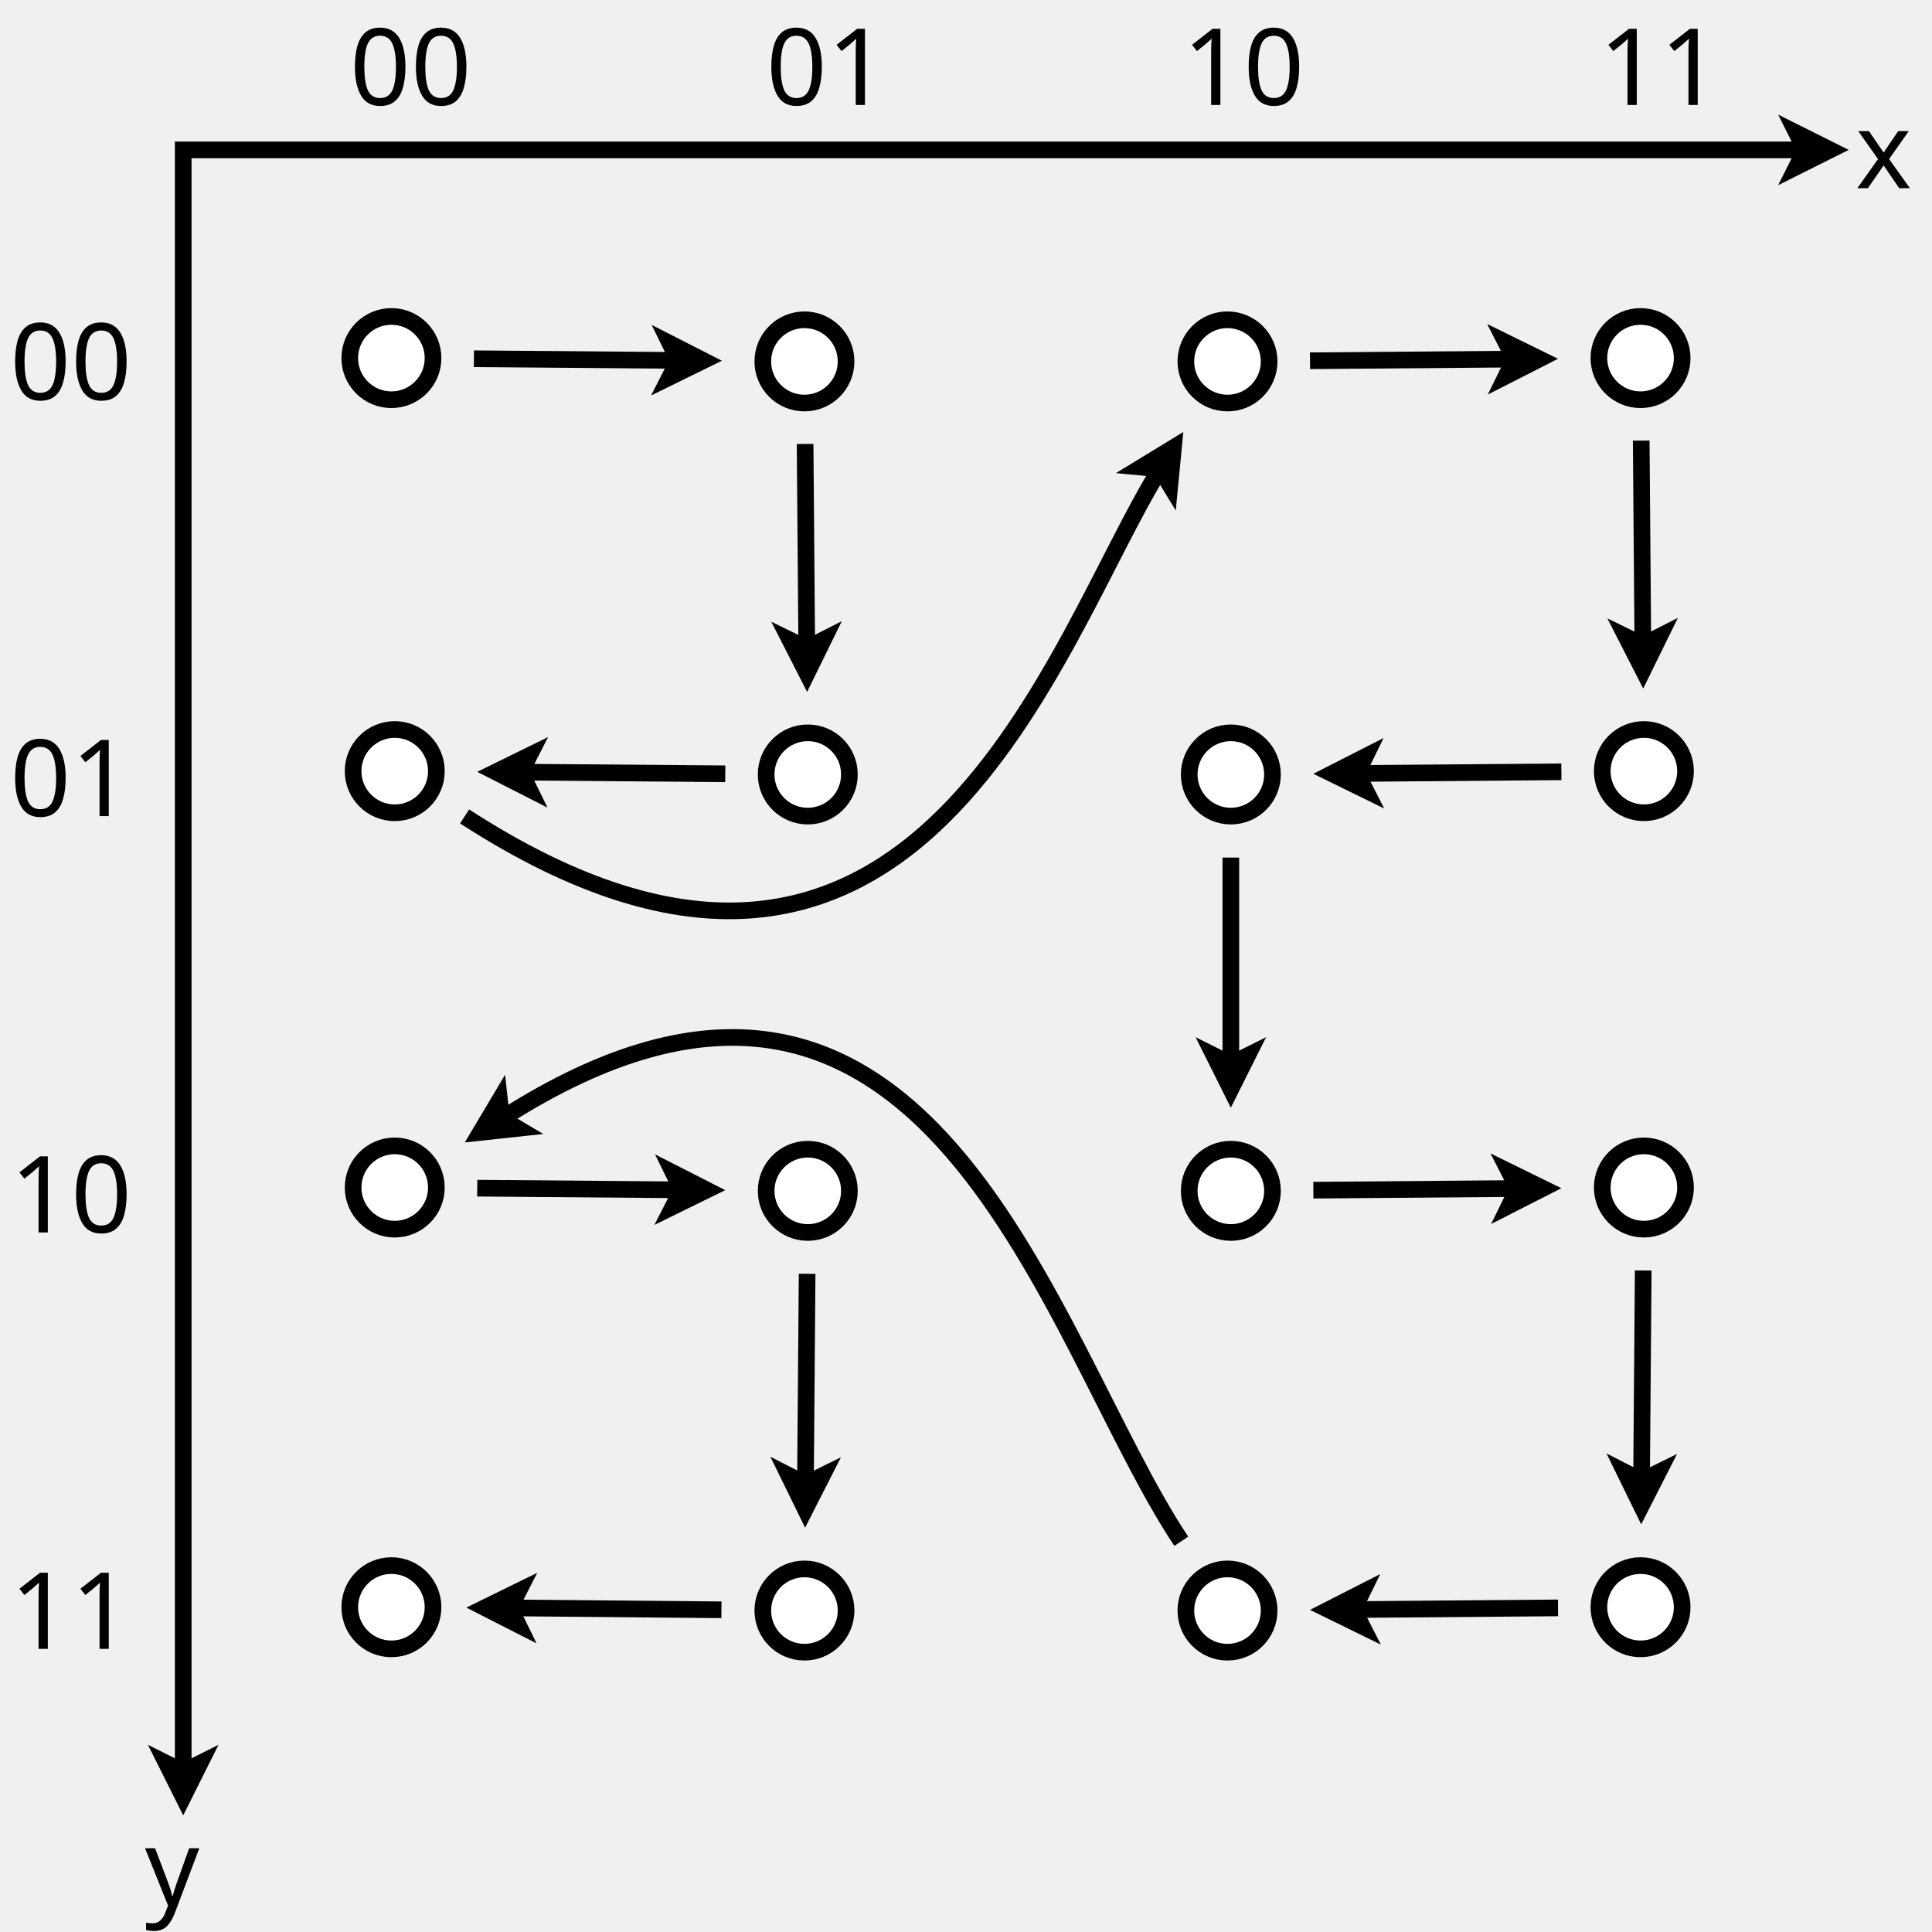
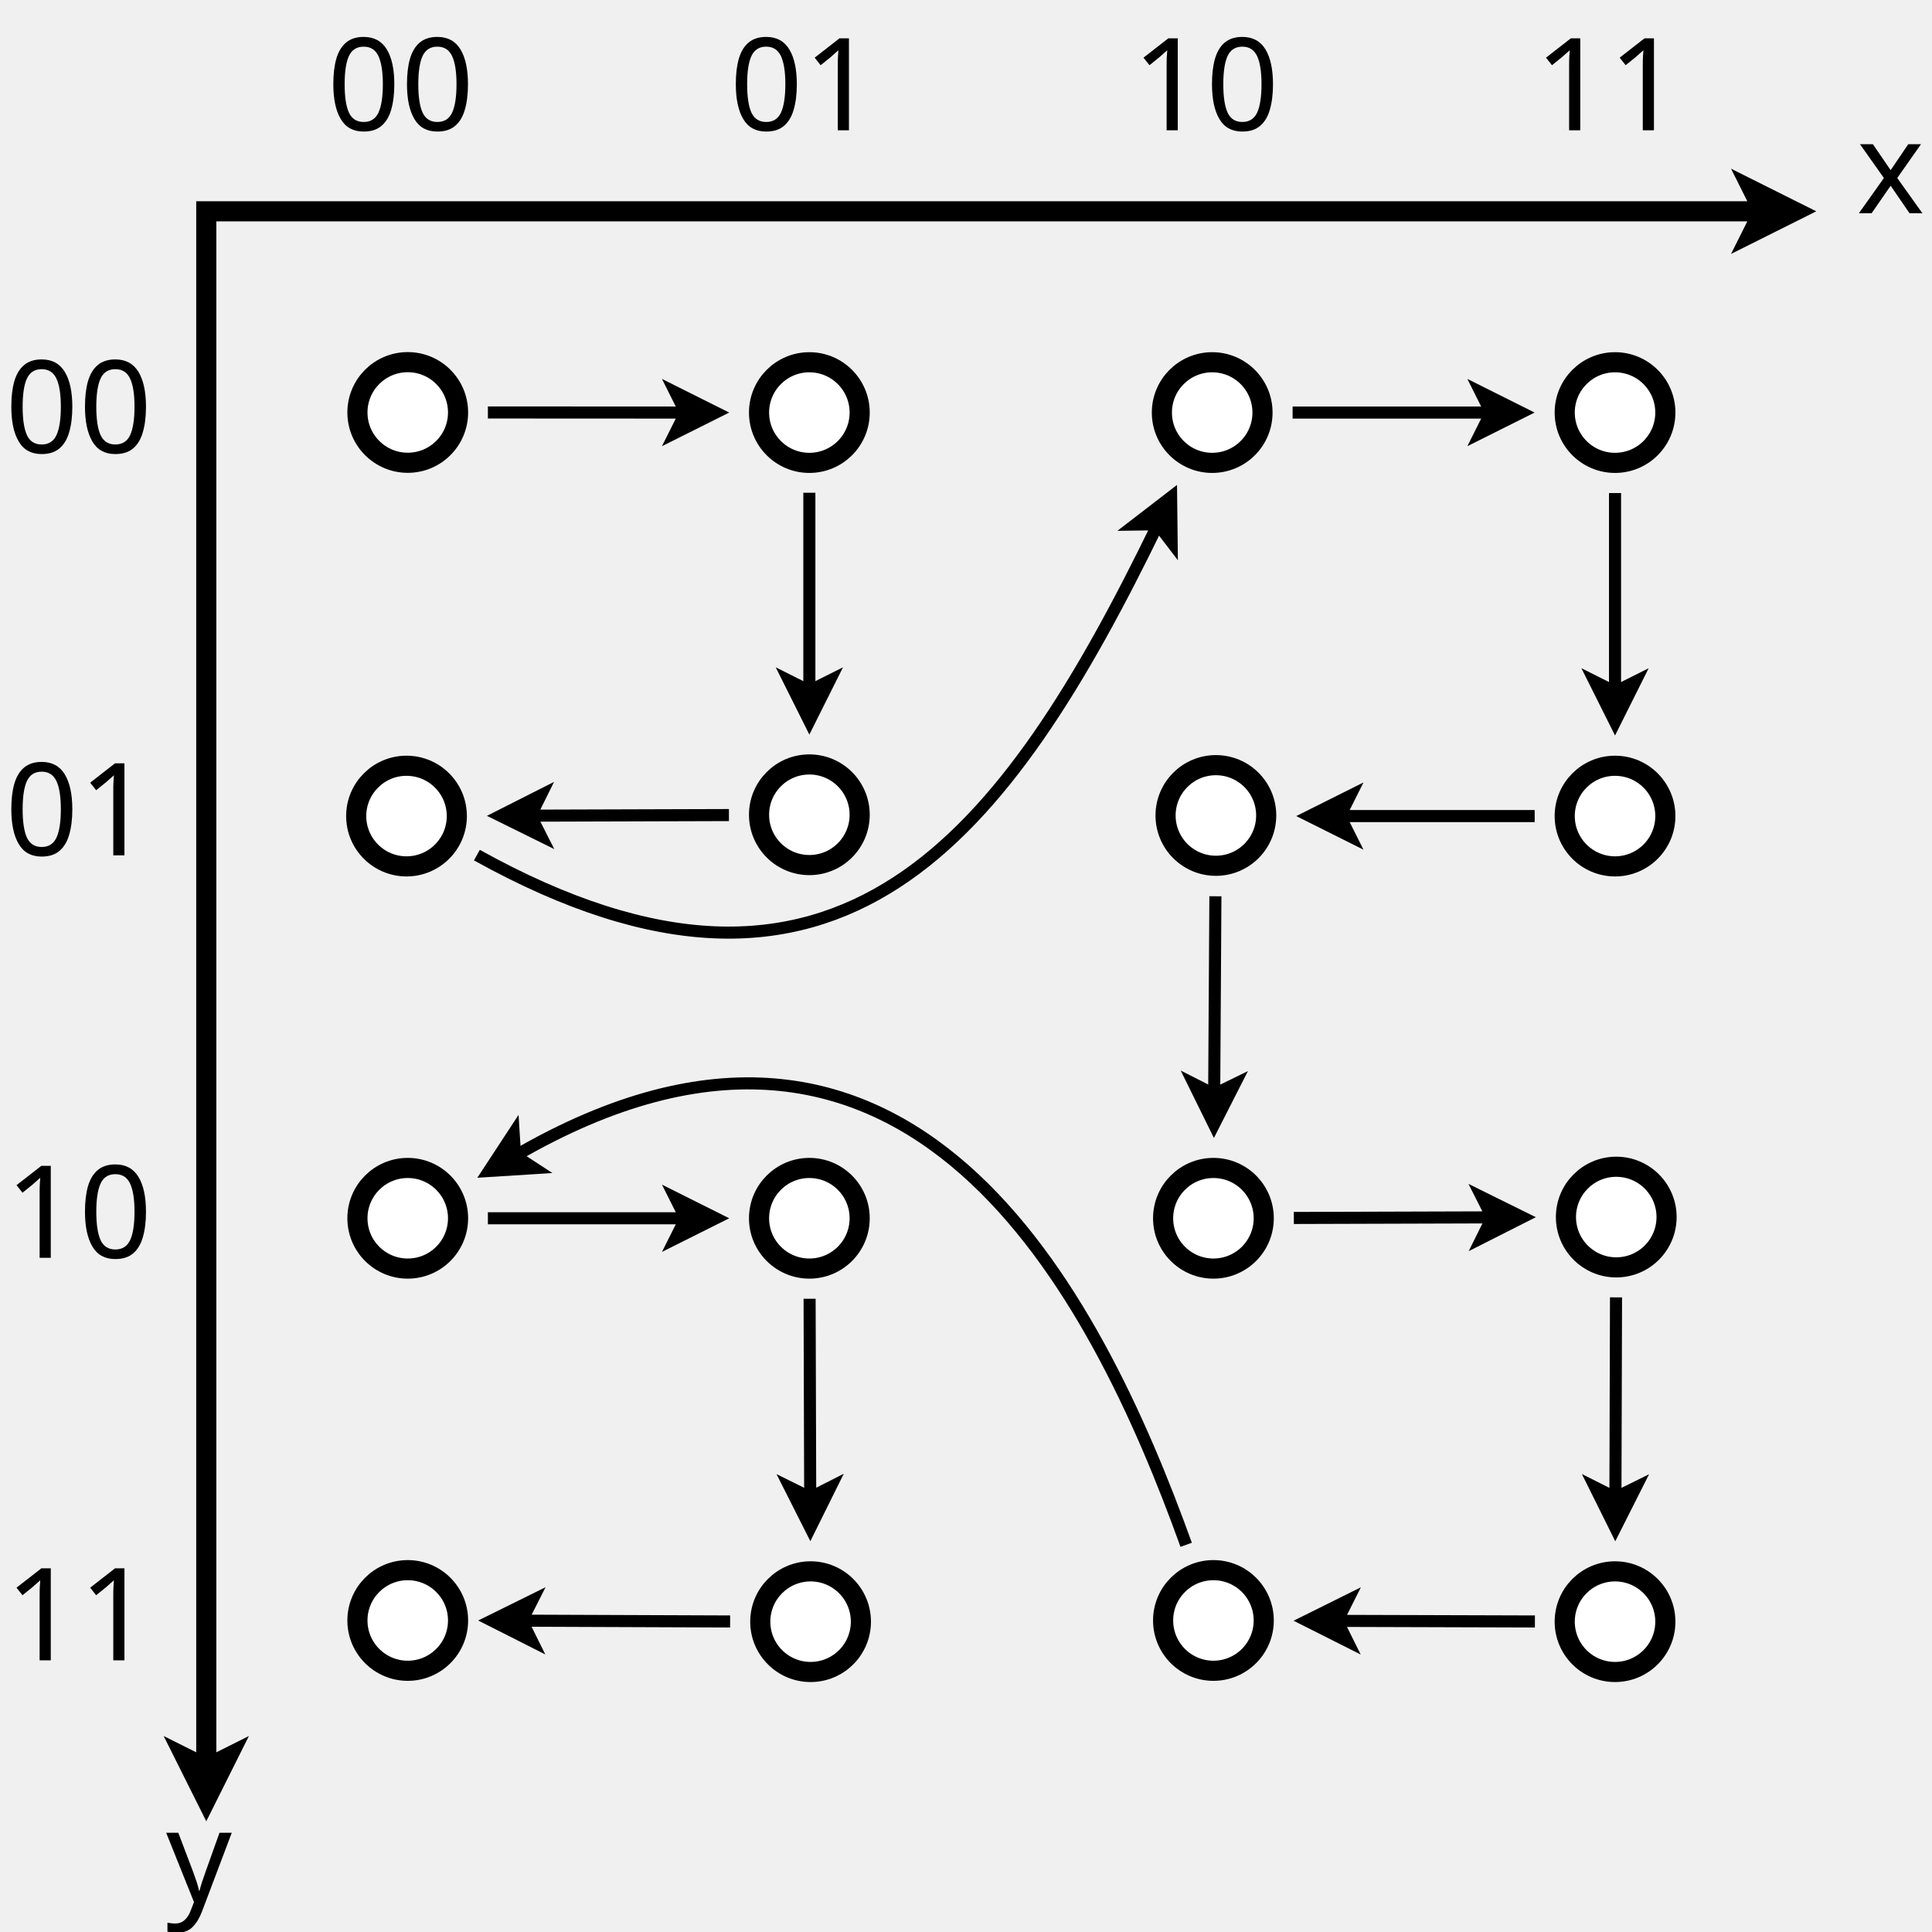
- <svg xmlns="http://www.w3.org/2000/svg" width="12cm" height="12cm" viewBox="29 -3368 230 232">
-   <text style="fill: #000000;text-anchor:start;font-size:12.8;font-family:sanserif;font-style:normal;font-weight:normal" x="70" y="-3355.4">
-     <tspan x="70" y="-3355.4">00</tspan>
+ <svg xmlns="http://www.w3.org/2000/svg" width="10cm" height="10cm" viewBox="40 -3361 191 192">
+   <g>
+     <path style="fill: none; fill-opacity:0; stroke-width: 1.2; stroke: #000000" d="M 86.893 -3276.02 C 122.893,-3256.02 139.471,-3277.8 154.574,-3308.9" />
+     <polygon style="fill: #000000" points="155.884,-3311.6 155.936,-3307.12 154.574,-3308.9 152.338,-3308.87 " />
+     <polygon style="fill: none; fill-opacity:0; stroke-width: 1.2; stroke: #000000" points="155.884,-3311.6 155.936,-3307.12 154.574,-3308.9 152.338,-3308.87 " />
+   </g>
+   <g>
+     <path style="fill: none; fill-opacity:0; stroke-width: 1.2; stroke: #000000" d="M 90.689 -3246.13 C 129.935,-3268.95 148.38,-3232.48 157.38,-3207.48" />
+     <polygon style="fill: #000000" points="88.095,-3244.63 90.548,-3248.37 90.689,-3246.13 92.558,-3244.91 " />
+     <polygon style="fill: none; fill-opacity:0; stroke-width: 1.2; stroke: #000000" points="88.095,-3244.63 90.548,-3248.37 90.689,-3246.13 92.558,-3244.91 " />
+   </g>
+   <g>
+     <line style="fill: none; fill-opacity:0; stroke-width: 1.2; stroke: #000000" x1="87.985" y1="-3320.01" x2="107.628" y2="-3320" />
+     <polygon style="fill: #000000" points="110.628,-3320 106.627,-3318 107.628,-3320 106.628,-3322 " />
+     <polygon style="fill: none; fill-opacity:0; stroke-width: 1.2; stroke: #000000" points="110.628,-3320 106.627,-3318 107.628,-3320 106.628,-3322 " />
+   </g>
+   <g>
+     <line style="fill: none; fill-opacity:0; stroke-width: 1.2; stroke: #000000" x1="119.933" y1="-3312.03" x2="119.933" y2="-3292.34" />
+     <polygon style="fill: #000000" points="119.933,-3289.34 117.933,-3293.34 119.933,-3292.34 121.933,-3293.34 " />
+     <polygon style="fill: none; fill-opacity:0; stroke-width: 1.2; stroke: #000000" points="119.933,-3289.34 117.933,-3293.34 119.933,-3292.34 121.933,-3293.34 " />
+   </g>
+   <g>
+     <line style="fill: none; fill-opacity:0; stroke-width: 1.2; stroke: #000000" x1="111.941" y1="-3280" x2="92.232" y2="-3279.94" />
+     <polygon style="fill: #000000" points="89.232,-3279.93 93.226,-3281.95 92.232,-3279.94 93.238,-3277.95 " />
+     <polygon style="fill: none; fill-opacity:0; stroke-width: 1.2; stroke: #000000" points="89.232,-3279.93 93.226,-3281.95 92.232,-3279.94 93.238,-3277.95 " />
+   </g>
+   <g>
+     <line style="fill: none; fill-opacity:0; stroke-width: 1.2; stroke: #000000" x1="167.958" y1="-3320" x2="187.667" y2="-3320" />
+     <polygon style="fill: #000000" points="190.667,-3320 186.667,-3318 187.667,-3320 186.667,-3322 " />
+     <polygon style="fill: none; fill-opacity:0; stroke-width: 1.2; stroke: #000000" points="190.667,-3320 186.667,-3318 187.667,-3320 186.667,-3322 " />
+   </g>
+   <g>
+     <line style="fill: none; fill-opacity:0; stroke-width: 1.2; stroke: #000000" x1="200" y1="-3312" x2="200" y2="-3292.25" />
+     <polygon style="fill: #000000" points="200,-3289.25 198,-3293.25 200,-3292.25 202,-3293.25 " />
+     <polygon style="fill: none; fill-opacity:0; stroke-width: 1.2; stroke: #000000" points="200,-3289.25 198,-3293.25 200,-3292.25 202,-3293.25 " />
+   </g>
+   <g>
+     <line style="fill: none; fill-opacity:0; stroke-width: 1.2; stroke: #000000" x1="192.015" y1="-3279.9" x2="172.66" y2="-3279.9" />
+     <polygon style="fill: #000000" points="169.66,-3279.9 173.66,-3281.9 172.66,-3279.9 173.66,-3277.9 " />
+     <polygon style="fill: none; fill-opacity:0; stroke-width: 1.2; stroke: #000000" points="169.66,-3279.9 173.66,-3281.9 172.66,-3279.9 173.66,-3277.9 " />
+   </g>
+   <g>
+     <line style="fill: none; fill-opacity:0; stroke-width: 1.2; stroke: #000000" x1="87.985" y1="-3239.93" x2="107.628" y2="-3239.93" />
+     <polygon style="fill: #000000" points="110.628,-3239.93 106.628,-3237.93 107.628,-3239.93 106.628,-3241.93 " />
+     <polygon style="fill: none; fill-opacity:0; stroke-width: 1.2; stroke: #000000" points="110.628,-3239.93 106.628,-3237.93 107.628,-3239.93 106.628,-3241.93 " />
+   </g>
+   <g>
+     <line style="fill: none; fill-opacity:0; stroke-width: 1.2; stroke: #000000" x1="119.957" y1="-3231.93" x2="120.017" y2="-3212.18" />
+     <polygon style="fill: #000000" points="120.027,-3209.18 118.014,-3213.17 120.017,-3212.18 122.014,-3213.19 " />
+     <polygon style="fill: none; fill-opacity:0; stroke-width: 1.2; stroke: #000000" points="120.027,-3209.18 118.014,-3213.17 120.017,-3212.18 122.014,-3213.19 " />
+   </g>
+   <g>
+     <line style="fill: none; fill-opacity:0; stroke-width: 1.2; stroke: #000000" x1="112.059" y1="-3199.86" x2="91.363" y2="-3199.94" />
+     <polygon style="fill: #000000" points="88.363,-3199.95 92.37,-3201.93 91.363,-3199.94 92.356,-3197.93 " />
+     <polygon style="fill: none; fill-opacity:0; stroke-width: 1.2; stroke: #000000" points="88.363,-3199.95 92.37,-3201.93 91.363,-3199.94 92.356,-3197.93 " />
+   </g>
+   <g>
+     <line style="fill: none; fill-opacity:0; stroke-width: 1.2; stroke: #000000" x1="168.08" y1="-3239.96" x2="187.789" y2="-3240.02" />
+     <polygon style="fill: #000000" points="190.789,-3240.03 186.795,-3238.01 187.789,-3240.02 186.783,-3242.01 " />
+     <polygon style="fill: none; fill-opacity:0; stroke-width: 1.2; stroke: #000000" points="190.789,-3240.03 186.795,-3238.01 187.789,-3240.02 186.783,-3242.01 " />
+   </g>
+   <g>
+     <line style="fill: none; fill-opacity:0; stroke-width: 1.2; stroke: #000000" x1="200.098" y1="-3232.07" x2="200.038" y2="-3212.17" />
+     <polygon style="fill: #000000" points="200.028,-3209.17 198.041,-3213.17 200.038,-3212.17 202.041,-3213.16 " />
+     <polygon style="fill: none; fill-opacity:0; stroke-width: 1.2; stroke: #000000" points="200.028,-3209.17 198.041,-3213.17 200.038,-3212.17 202.041,-3213.16 " />
+   </g>
+   <g>
+     <line style="fill: none; fill-opacity:0; stroke-width: 1.2; stroke: #000000" x1="192.037" y1="-3199.86" x2="172.394" y2="-3199.92" />
+     <polygon style="fill: #000000" points="169.394,-3199.93 173.4,-3201.92 172.394,-3199.92 173.387,-3197.92 " />
+     <polygon style="fill: none; fill-opacity:0; stroke-width: 1.2; stroke: #000000" points="169.394,-3199.93 173.4,-3201.92 172.394,-3199.92 173.387,-3197.92 " />
+   </g>
+   <g>
+     <line style="fill: none; fill-opacity:0; stroke-width: 1.2; stroke: #000000" x1="160.285" y1="-3271.93" x2="160.164" y2="-3252.25" />
+     <polygon style="fill: #000000" points="160.146,-3249.25 158.17,-3253.26 160.164,-3252.25 162.17,-3253.23 " />
+     <polygon style="fill: none; fill-opacity:0; stroke-width: 1.2; stroke: #000000" points="160.146,-3249.25 158.17,-3253.26 160.164,-3252.25 162.17,-3253.23 " />
+   </g>
+   <text style="fill: #000000;text-anchor:start;font-size:12.8;font-family:CM Roman;font-style:normal;font-weight:normal" x="224" y="-3339.81">
+     <tspan x="224" y="-3339.81">x</tspan>
  </text>
-   <text style="fill: #000000;text-anchor:start;font-size:12.8;font-family:sanserif;font-style:normal;font-weight:normal" x="120" y="-3355.4">
-     <tspan x="120" y="-3355.4">01</tspan>
+   <text style="fill: #000000;text-anchor:start;font-size:12.8;font-family:CM Roman;font-style:normal;font-weight:normal" x="56" y="-3172">
+     <tspan x="56" y="-3172">y</tspan>
  </text>
-   <text style="fill: #000000;text-anchor:start;font-size:12.8;font-family:sanserif;font-style:normal;font-weight:normal" x="170" y="-3355.4">
-     <tspan x="170" y="-3355.4">10</tspan>
+   <text style="fill: #000000;text-anchor:start;font-size:12.8;font-family:CM Roman;font-style:normal;font-weight:normal" x="72" y="-3348.05">
+     <tspan x="72" y="-3348.05">00</tspan>
  </text>
-   <text style="fill: #000000;text-anchor:start;font-size:12.8;font-family:sanserif;font-style:normal;font-weight:normal" x="220" y="-3355.4">
-     <tspan x="220" y="-3355.4">11</tspan>
+   <text style="fill: #000000;text-anchor:start;font-size:12.8;font-family:CM Roman;font-style:normal;font-weight:normal" x="112" y="-3348.05">
+     <tspan x="112" y="-3348.05">01</tspan>
+   </text>
+   <text style="fill: #000000;text-anchor:start;font-size:12.8;font-family:CM Roman;font-style:normal;font-weight:normal" x="152" y="-3348.05">
+     <tspan x="152" y="-3348.05">10</tspan>
+   </text>
+   <text style="fill: #000000;text-anchor:start;font-size:12.8;font-family:CM Roman;font-style:normal;font-weight:normal" x="192" y="-3348.05">
+     <tspan x="192" y="-3348.05">11</tspan>
  </text>
  <g>
-     <polyline style="fill: none; fill-opacity:0; stroke-width: 2; stroke: #000000" points="244.764,-3350 50,-3350 50,-3155.24 " />
-     <polygon style="fill: #000000" points="247.764,-3350 243.764,-3348 244.764,-3350 243.764,-3352 " />
-     <polygon style="fill: none; fill-opacity:0; stroke-width: 2; stroke: #000000" points="247.764,-3350 243.764,-3348 244.764,-3350 243.764,-3352 " />
-     <polygon style="fill: #000000" points="50,-3152.24 48,-3156.24 50,-3155.24 52,-3156.24 " />
-     <polygon style="fill: none; fill-opacity:0; stroke-width: 2; stroke: #000000" points="50,-3152.24 48,-3156.24 50,-3155.24 52,-3156.24 " />
+     <polyline style="fill: none; fill-opacity:0; stroke-width: 2; stroke: #000000" points="214.764,-3340 60,-3340 60,-3185.24 " />
+     <polygon style="fill: #000000" points="217.764,-3340 213.764,-3338 214.764,-3340 213.764,-3342 " />
+     <polygon style="fill: none; fill-opacity:0; stroke-width: 2; stroke: #000000" points="217.764,-3340 213.764,-3338 214.764,-3340 213.764,-3342 " />
+     <polygon style="fill: #000000" points="60,-3182.24 58,-3186.24 60,-3185.24 62,-3186.24 " />
+     <polygon style="fill: none; fill-opacity:0; stroke-width: 2; stroke: #000000" points="60,-3182.24 58,-3186.24 60,-3185.24 62,-3186.24 " />
  </g>
-   <text style="fill: #000000;text-anchor:start;font-size:12.8;font-family:sanserif;font-style:normal;font-weight:normal" x="29.197" y="-3320">
-     <tspan x="29.197" y="-3320">00</tspan>
+   <text style="fill: #000000;text-anchor:start;font-size:12.8;font-family:CM Roman;font-style:normal;font-weight:normal" x="40" y="-3316">
+     <tspan x="40" y="-3316">00</tspan>
  </text>
-   <text style="fill: #000000;text-anchor:start;font-size:12.8;font-family:sanserif;font-style:normal;font-weight:normal" x="29.197" y="-3170">
-     <tspan x="29.197" y="-3170">11</tspan>
+   <text style="fill: #000000;text-anchor:start;font-size:12.8;font-family:CM Roman;font-style:normal;font-weight:normal" x="40" y="-3196">
+     <tspan x="40" y="-3196">11</tspan>
  </text>
-   <text style="fill: #000000;text-anchor:start;font-size:12.8;font-family:sanserif;font-style:normal;font-weight:normal" x="29.197" y="-3270">
-     <tspan x="29.197" y="-3270">01</tspan>
+   <text style="fill: #000000;text-anchor:start;font-size:12.8;font-family:CM Roman;font-style:normal;font-weight:normal" x="40" y="-3276">
+     <tspan x="40" y="-3276">01</tspan>
  </text>
-   <text style="fill: #000000;text-anchor:start;font-size:12.8;font-family:sanserif;font-style:normal;font-weight:normal" x="29.197" y="-3220">
-     <tspan x="29.197" y="-3220">10</tspan>
+   <text style="fill: #000000;text-anchor:start;font-size:12.8;font-family:CM Roman;font-style:normal;font-weight:normal" x="40" y="-3236">
+     <tspan x="40" y="-3236">10</tspan>
  </text>
  <g>
-     <ellipse style="fill: #ffffff" cx="75" cy="-3325" rx="5" ry="5" />
-     <ellipse style="fill: none; fill-opacity:0; stroke-width: 2; stroke: #000000" cx="75" cy="-3325" rx="5" ry="5" />
+     <ellipse style="fill: #ffffff" cx="80.021" cy="-3320.01" rx="5" ry="5" />
+     <ellipse style="fill: none; fill-opacity:0; stroke-width: 2; stroke: #000000" cx="80.021" cy="-3320.01" rx="5" ry="5" />
  </g>
  <g>
-     <ellipse style="fill: #ffffff" cx="124.599" cy="-3324.6" rx="5" ry="5" />
-     <ellipse style="fill: none; fill-opacity:0; stroke-width: 2; stroke: #000000" cx="124.599" cy="-3324.6" rx="5" ry="5" />
+     <ellipse style="fill: #ffffff" cx="119.933" cy="-3320" rx="5" ry="5" />
+     <ellipse style="fill: none; fill-opacity:0; stroke-width: 2; stroke: #000000" cx="119.933" cy="-3320" rx="5" ry="5" />
  </g>
  <g>
-     <ellipse style="fill: #ffffff" cx="175.401" cy="-3324.6" rx="5" ry="5" />
-     <ellipse style="fill: none; fill-opacity:0; stroke-width: 2; stroke: #000000" cx="175.401" cy="-3324.6" rx="5" ry="5" />
+     <ellipse style="fill: #ffffff" cx="159.966" cy="-3320" rx="5" ry="5" />
+     <ellipse style="fill: none; fill-opacity:0; stroke-width: 2; stroke: #000000" cx="159.966" cy="-3320" rx="5" ry="5" />
  </g>
  <g>
-     <ellipse style="fill: #ffffff" cx="225" cy="-3325" rx="5" ry="5" />
-     <ellipse style="fill: none; fill-opacity:0; stroke-width: 2; stroke: #000000" cx="225" cy="-3325" rx="5" ry="5" />
+     <ellipse style="fill: #ffffff" cx="200" cy="-3320" rx="5" ry="5" />
+     <ellipse style="fill: none; fill-opacity:0; stroke-width: 2; stroke: #000000" cx="200" cy="-3320" rx="5" ry="5" />
  </g>
  <g>
-     <ellipse style="fill: #ffffff" cx="75.401" cy="-3275.4" rx="5" ry="5" />
-     <ellipse style="fill: none; fill-opacity:0; stroke-width: 2; stroke: #000000" cx="75.401" cy="-3275.4" rx="5" ry="5" />
+     <ellipse style="fill: #ffffff" cx="79.899" cy="-3279.9" rx="5" ry="5" />
+     <ellipse style="fill: none; fill-opacity:0; stroke-width: 2; stroke: #000000" cx="79.899" cy="-3279.9" rx="5" ry="5" />
  </g>
  <g>
-     <ellipse style="fill: #ffffff" cx="125" cy="-3275" rx="5" ry="5" />
-     <ellipse style="fill: none; fill-opacity:0; stroke-width: 2; stroke: #000000" cx="125" cy="-3275" rx="5" ry="5" />
+     <ellipse style="fill: #ffffff" cx="119.933" cy="-3280.03" rx="5" ry="5" />
+     <ellipse style="fill: none; fill-opacity:0; stroke-width: 2; stroke: #000000" cx="119.933" cy="-3280.03" rx="5" ry="5" />
  </g>
  <g>
-     <ellipse style="fill: #ffffff" cx="175.803" cy="-3275" rx="5" ry="5" />
-     <ellipse style="fill: none; fill-opacity:0; stroke-width: 2; stroke: #000000" cx="175.803" cy="-3275" rx="5" ry="5" />
+     <ellipse style="fill: #ffffff" cx="160.333" cy="-3279.96" rx="5" ry="5" />
+     <ellipse style="fill: none; fill-opacity:0; stroke-width: 2; stroke: #000000" cx="160.333" cy="-3279.96" rx="5" ry="5" />
  </g>
  <g>
-     <ellipse style="fill: #ffffff" cx="225.402" cy="-3275.4" rx="5" ry="5" />
-     <ellipse style="fill: none; fill-opacity:0; stroke-width: 2; stroke: #000000" cx="225.402" cy="-3275.4" rx="5" ry="5" />
+     <ellipse style="fill: #ffffff" cx="200" cy="-3279.9" rx="5" ry="5" />
+     <ellipse style="fill: none; fill-opacity:0; stroke-width: 2; stroke: #000000" cx="200" cy="-3279.9" rx="5" ry="5" />
  </g>
  <g>
-     <ellipse style="fill: #ffffff" cx="75.401" cy="-3225.4" rx="5" ry="5" />
-     <ellipse style="fill: none; fill-opacity:0; stroke-width: 2; stroke: #000000" cx="75.401" cy="-3225.4" rx="5" ry="5" />
+     <ellipse style="fill: #ffffff" cx="80.021" cy="-3239.93" rx="5" ry="5" />
+     <ellipse style="fill: none; fill-opacity:0; stroke-width: 2; stroke: #000000" cx="80.021" cy="-3239.93" rx="5" ry="5" />
  </g>
  <g>
-     <ellipse style="fill: #ffffff" cx="125" cy="-3225" rx="5" ry="5" />
-     <ellipse style="fill: none; fill-opacity:0; stroke-width: 2; stroke: #000000" cx="125" cy="-3225" rx="5" ry="5" />
+     <ellipse style="fill: #ffffff" cx="119.933" cy="-3239.93" rx="5" ry="5" />
+     <ellipse style="fill: none; fill-opacity:0; stroke-width: 2; stroke: #000000" cx="119.933" cy="-3239.93" rx="5" ry="5" />
  </g>
  <g>
-     <ellipse style="fill: #ffffff" cx="175.803" cy="-3225" rx="5" ry="5" />
-     <ellipse style="fill: none; fill-opacity:0; stroke-width: 2; stroke: #000000" cx="175.803" cy="-3225" rx="5" ry="5" />
+     <ellipse style="fill: #ffffff" cx="160.089" cy="-3239.93" rx="5" ry="5" />
+     <ellipse style="fill: none; fill-opacity:0; stroke-width: 2; stroke: #000000" cx="160.089" cy="-3239.93" rx="5" ry="5" />
  </g>
  <g>
-     <ellipse style="fill: #ffffff" cx="225.402" cy="-3225.4" rx="5" ry="5" />
-     <ellipse style="fill: none; fill-opacity:0; stroke-width: 2; stroke: #000000" cx="225.402" cy="-3225.4" rx="5" ry="5" />
+     <ellipse style="fill: #ffffff" cx="200.122" cy="-3240.05" rx="5" ry="5" />
+     <ellipse style="fill: none; fill-opacity:0; stroke-width: 2; stroke: #000000" cx="200.122" cy="-3240.05" rx="5" ry="5" />
  </g>
  <g>
-     <ellipse style="fill: #ffffff" cx="75" cy="-3175" rx="5" ry="5" />
-     <ellipse style="fill: none; fill-opacity:0; stroke-width: 2; stroke: #000000" cx="75" cy="-3175" rx="5" ry="5" />
+     <ellipse style="fill: #ffffff" cx="80.021" cy="-3199.96" rx="5" ry="5" />
+     <ellipse style="fill: none; fill-opacity:0; stroke-width: 2; stroke: #000000" cx="80.021" cy="-3199.96" rx="5" ry="5" />
  </g>
  <g>
-     <ellipse style="fill: #ffffff" cx="124.599" cy="-3174.6" rx="5" ry="5" />
-     <ellipse style="fill: none; fill-opacity:0; stroke-width: 2; stroke: #000000" cx="124.599" cy="-3174.6" rx="5" ry="5" />
+     <ellipse style="fill: #ffffff" cx="120.055" cy="-3199.84" rx="5" ry="5" />
+     <ellipse style="fill: none; fill-opacity:0; stroke-width: 2; stroke: #000000" cx="120.055" cy="-3199.84" rx="5" ry="5" />
  </g>
  <g>
-     <ellipse style="fill: #ffffff" cx="175.401" cy="-3174.6" rx="5" ry="5" />
-     <ellipse style="fill: none; fill-opacity:0; stroke-width: 2; stroke: #000000" cx="175.401" cy="-3174.6" rx="5" ry="5" />
+     <ellipse style="fill: #ffffff" cx="160.089" cy="-3199.96" rx="5" ry="5" />
+     <ellipse style="fill: none; fill-opacity:0; stroke-width: 2; stroke: #000000" cx="160.089" cy="-3199.96" rx="5" ry="5" />
  </g>
  <g>
-     <ellipse style="fill: #ffffff" cx="225" cy="-3175" rx="5" ry="5" />
-     <ellipse style="fill: none; fill-opacity:0; stroke-width: 2; stroke: #000000" cx="225" cy="-3175" rx="5" ry="5" />
-   </g>
-   <text style="fill: #000000;text-anchor:start;font-size:12.8;font-family:sanserif;font-style:normal;font-weight:normal" x="250.802" y="-3345.4">
-     <tspan x="250.802" y="-3345.4">x</tspan>
-   </text>
-   <text style="fill: #000000;text-anchor:start;font-size:12.8;font-family:sanserif;font-style:normal;font-weight:normal" x="45.401" y="-3139.2">
-     <tspan x="45.401" y="-3139.2">y</tspan>
-   </text>
-   <g>
-     <line style="fill: none; fill-opacity:0; stroke-width: 2; stroke: #000000" x1="84.909" y1="-3324.92" x2="109.454" y2="-3324.72" />
-     <polygon style="fill: #000000" points="112.454,-3324.7 108.438,-3322.73 109.454,-3324.72 108.47,-3326.73 " />
-     <polygon style="fill: none; fill-opacity:0; stroke-width: 2; stroke: #000000" points="112.454,-3324.7 108.438,-3322.73 109.454,-3324.72 108.47,-3326.73 " />
-   </g>
-   <g>
-     <line style="fill: none; fill-opacity:0; stroke-width: 2; stroke: #000000" x1="124.679" y1="-3314.69" x2="124.877" y2="-3290.15" />
-     <polygon style="fill: #000000" points="124.902,-3287.15 122.869,-3291.13 124.877,-3290.15 126.869,-3291.16 " />
-     <polygon style="fill: none; fill-opacity:0; stroke-width: 2; stroke: #000000" points="124.902,-3287.15 122.869,-3291.13 124.877,-3290.15 126.869,-3291.16 " />
-   </g>
-   <g>
-     <line style="fill: none; fill-opacity:0; stroke-width: 2; stroke: #000000" x1="115.091" y1="-3275.08" x2="90.546" y2="-3275.28" />
-     <polygon style="fill: #000000" points="87.546,-3275.3 91.562,-3277.27 90.546,-3275.28 91.53,-3273.27 " />
-     <polygon style="fill: none; fill-opacity:0; stroke-width: 2; stroke: #000000" points="87.546,-3275.3 91.562,-3277.27 90.546,-3275.28 91.53,-3273.27 " />
-   </g>
-   <g>
-     <path style="fill: none; fill-opacity:0; stroke-width: 2; stroke: #000000" d="M 83.792 -3269.96 C 138.39,-3234.56 154.694,-3291.52 167.317,-3311.69" />
-     <polygon style="fill: #000000" points="168.909,-3314.23 168.481,-3309.78 167.317,-3311.69 165.091,-3311.9 " />
-     <polygon style="fill: none; fill-opacity:0; stroke-width: 2; stroke: #000000" points="168.909,-3314.23 168.481,-3309.78 167.317,-3311.69 165.091,-3311.9 " />
-   </g>
-   <g>
-     <line style="fill: none; fill-opacity:0; stroke-width: 2; stroke: #000000" x1="185.31" y1="-3324.68" x2="209.855" y2="-3324.88" />
-     <polygon style="fill: #000000" points="212.855,-3324.9 208.871,-3322.87 209.855,-3324.88 208.839,-3326.87 " />
-     <polygon style="fill: none; fill-opacity:0; stroke-width: 2; stroke: #000000" points="212.855,-3324.9 208.871,-3322.87 209.855,-3324.88 208.839,-3326.87 " />
-   </g>
-   <g>
-     <line style="fill: none; fill-opacity:0; stroke-width: 2; stroke: #000000" x1="225.08" y1="-3315.09" x2="225.279" y2="-3290.55" />
-     <polygon style="fill: #000000" points="225.304,-3287.55 223.271,-3291.53 225.279,-3290.55 227.271,-3291.56 " />
-     <polygon style="fill: none; fill-opacity:0; stroke-width: 2; stroke: #000000" points="225.304,-3287.55 223.271,-3291.53 225.279,-3290.55 227.271,-3291.56 " />
-   </g>
-   <g>
-     <line style="fill: none; fill-opacity:0; stroke-width: 2; stroke: #000000" x1="215.493" y1="-3275.32" x2="190.948" y2="-3275.12" />
-     <polygon style="fill: #000000" points="187.948,-3275.1 191.932,-3277.13 190.948,-3275.12 191.964,-3273.13 " />
-     <polygon style="fill: none; fill-opacity:0; stroke-width: 2; stroke: #000000" points="187.948,-3275.1 191.932,-3277.13 190.948,-3275.12 191.964,-3273.13 " />
-   </g>
-   <g>
-     <line style="fill: none; fill-opacity:0; stroke-width: 2; stroke: #000000" x1="85.311" y1="-3225.32" x2="109.855" y2="-3225.12" />
-     <polygon style="fill: #000000" points="112.855,-3225.1 108.839,-3223.13 109.855,-3225.12 108.871,-3227.13 " />
-     <polygon style="fill: none; fill-opacity:0; stroke-width: 2; stroke: #000000" points="112.855,-3225.1 108.839,-3223.13 109.855,-3225.12 108.871,-3227.13 " />
-   </g>
-   <g>
-     <line style="fill: none; fill-opacity:0; stroke-width: 2; stroke: #000000" x1="124.921" y1="-3215.04" x2="124.72" y2="-3189.79" />
-     <polygon style="fill: #000000" points="124.696,-3186.79 122.728,-3190.81 124.72,-3189.79 126.727,-3190.78 " />
-     <polygon style="fill: none; fill-opacity:0; stroke-width: 2; stroke: #000000" points="124.696,-3186.79 122.728,-3190.81 124.72,-3189.79 126.727,-3190.78 " />
-   </g>
-   <g>
-     <line style="fill: none; fill-opacity:0; stroke-width: 2; stroke: #000000" x1="114.632" y1="-3174.69" x2="89.236" y2="-3174.92" />
-     <polygon style="fill: #000000" points="86.236,-3174.94 90.254,-3176.91 89.236,-3174.92 90.218,-3172.91 " />
-     <polygon style="fill: none; fill-opacity:0; stroke-width: 2; stroke: #000000" points="86.236,-3174.94 90.254,-3176.91 89.236,-3174.92 90.218,-3172.91 " />
-   </g>
-   <g>
-     <line style="fill: none; fill-opacity:0; stroke-width: 2; stroke: #000000" x1="185.712" y1="-3225.08" x2="210.257" y2="-3225.28" />
-     <polygon style="fill: #000000" points="213.257,-3225.3 209.273,-3223.27 210.257,-3225.28 209.241,-3227.27 " />
-     <polygon style="fill: none; fill-opacity:0; stroke-width: 2; stroke: #000000" points="213.257,-3225.3 209.273,-3223.27 210.257,-3225.28 209.241,-3227.27 " />
-   </g>
-   <g>
-     <line style="fill: none; fill-opacity:0; stroke-width: 2; stroke: #000000" x1="225.323" y1="-3215.44" x2="225.121" y2="-3190.19" />
-     <polygon style="fill: #000000" points="225.097,-3187.19 223.129,-3191.21 225.121,-3190.19 227.129,-3191.18 " />
-     <polygon style="fill: none; fill-opacity:0; stroke-width: 2; stroke: #000000" points="225.097,-3187.19 223.129,-3191.21 225.121,-3190.19 227.129,-3191.18 " />
-   </g>
-   <g>
-     <line style="fill: none; fill-opacity:0; stroke-width: 2; stroke: #000000" x1="215.091" y1="-3174.92" x2="190.546" y2="-3174.72" />
-     <polygon style="fill: #000000" points="187.546,-3174.7 191.53,-3176.73 190.546,-3174.72 191.562,-3172.73 " />
-     <polygon style="fill: none; fill-opacity:0; stroke-width: 2; stroke: #000000" points="187.546,-3174.7 191.53,-3176.73 190.546,-3174.72 191.562,-3172.73 " />
-   </g>
-   <g>
-     <line style="fill: none; fill-opacity:0; stroke-width: 2; stroke: #000000" x1="175.803" y1="-3265.02" x2="175.803" y2="-3240.22" />
-     <polygon style="fill: #000000" points="175.803,-3237.22 173.803,-3241.22 175.803,-3240.22 177.803,-3241.22 " />
-     <polygon style="fill: none; fill-opacity:0; stroke-width: 2; stroke: #000000" points="175.803,-3237.22 173.803,-3241.22 175.803,-3240.22 177.803,-3241.22 " />
-   </g>
-   <g>
-     <path style="fill: none; fill-opacity:0; stroke-width: 2; stroke: #000000" d="M 88.221 -3233.64 C 139.816,-3266.81 153.852,-3206.92 169.852,-3182.92" />
-     <polygon style="fill: #000000" points="85.697,-3232.02 87.981,-3235.86 88.221,-3233.64 90.144,-3232.5 " />
-     <polygon style="fill: none; fill-opacity:0; stroke-width: 2; stroke: #000000" points="85.697,-3232.02 87.981,-3235.86 88.221,-3233.64 90.144,-3232.5 " />
+     <ellipse style="fill: #ffffff" cx="200" cy="-3199.84" rx="5" ry="5" />
+     <ellipse style="fill: none; fill-opacity:0; stroke-width: 2; stroke: #000000" cx="200" cy="-3199.84" rx="5" ry="5" />
  </g>
</svg>
